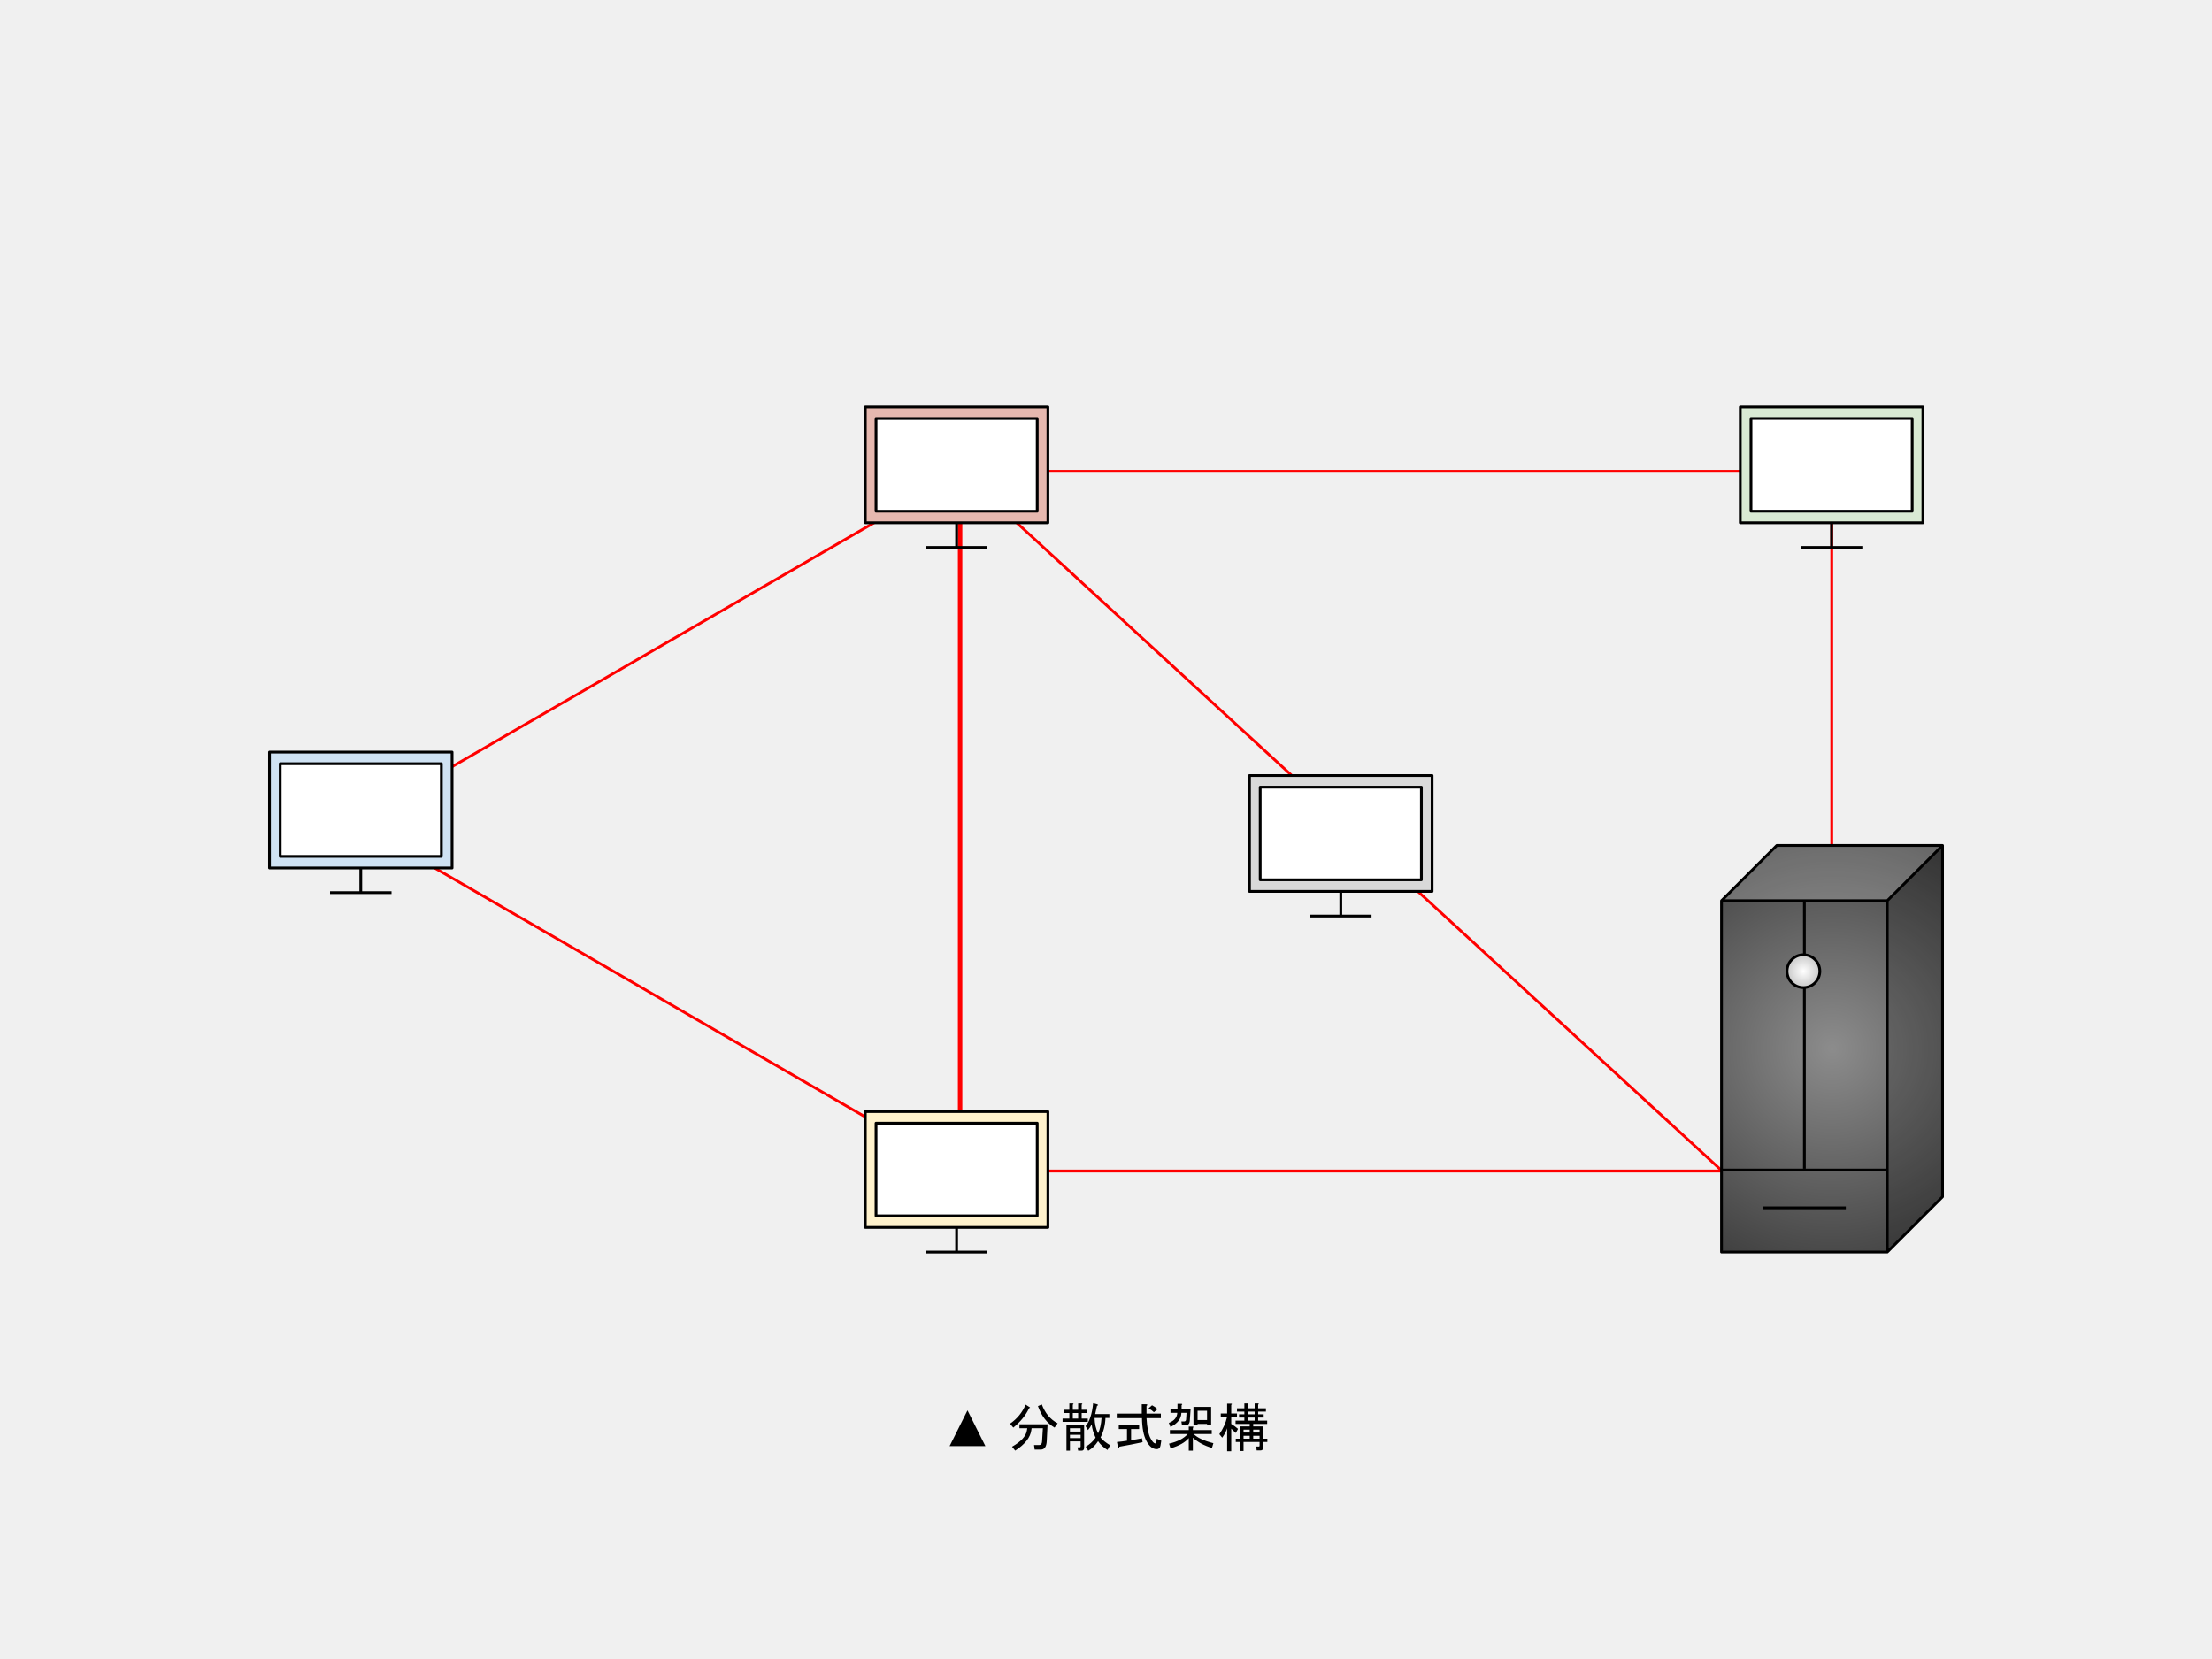
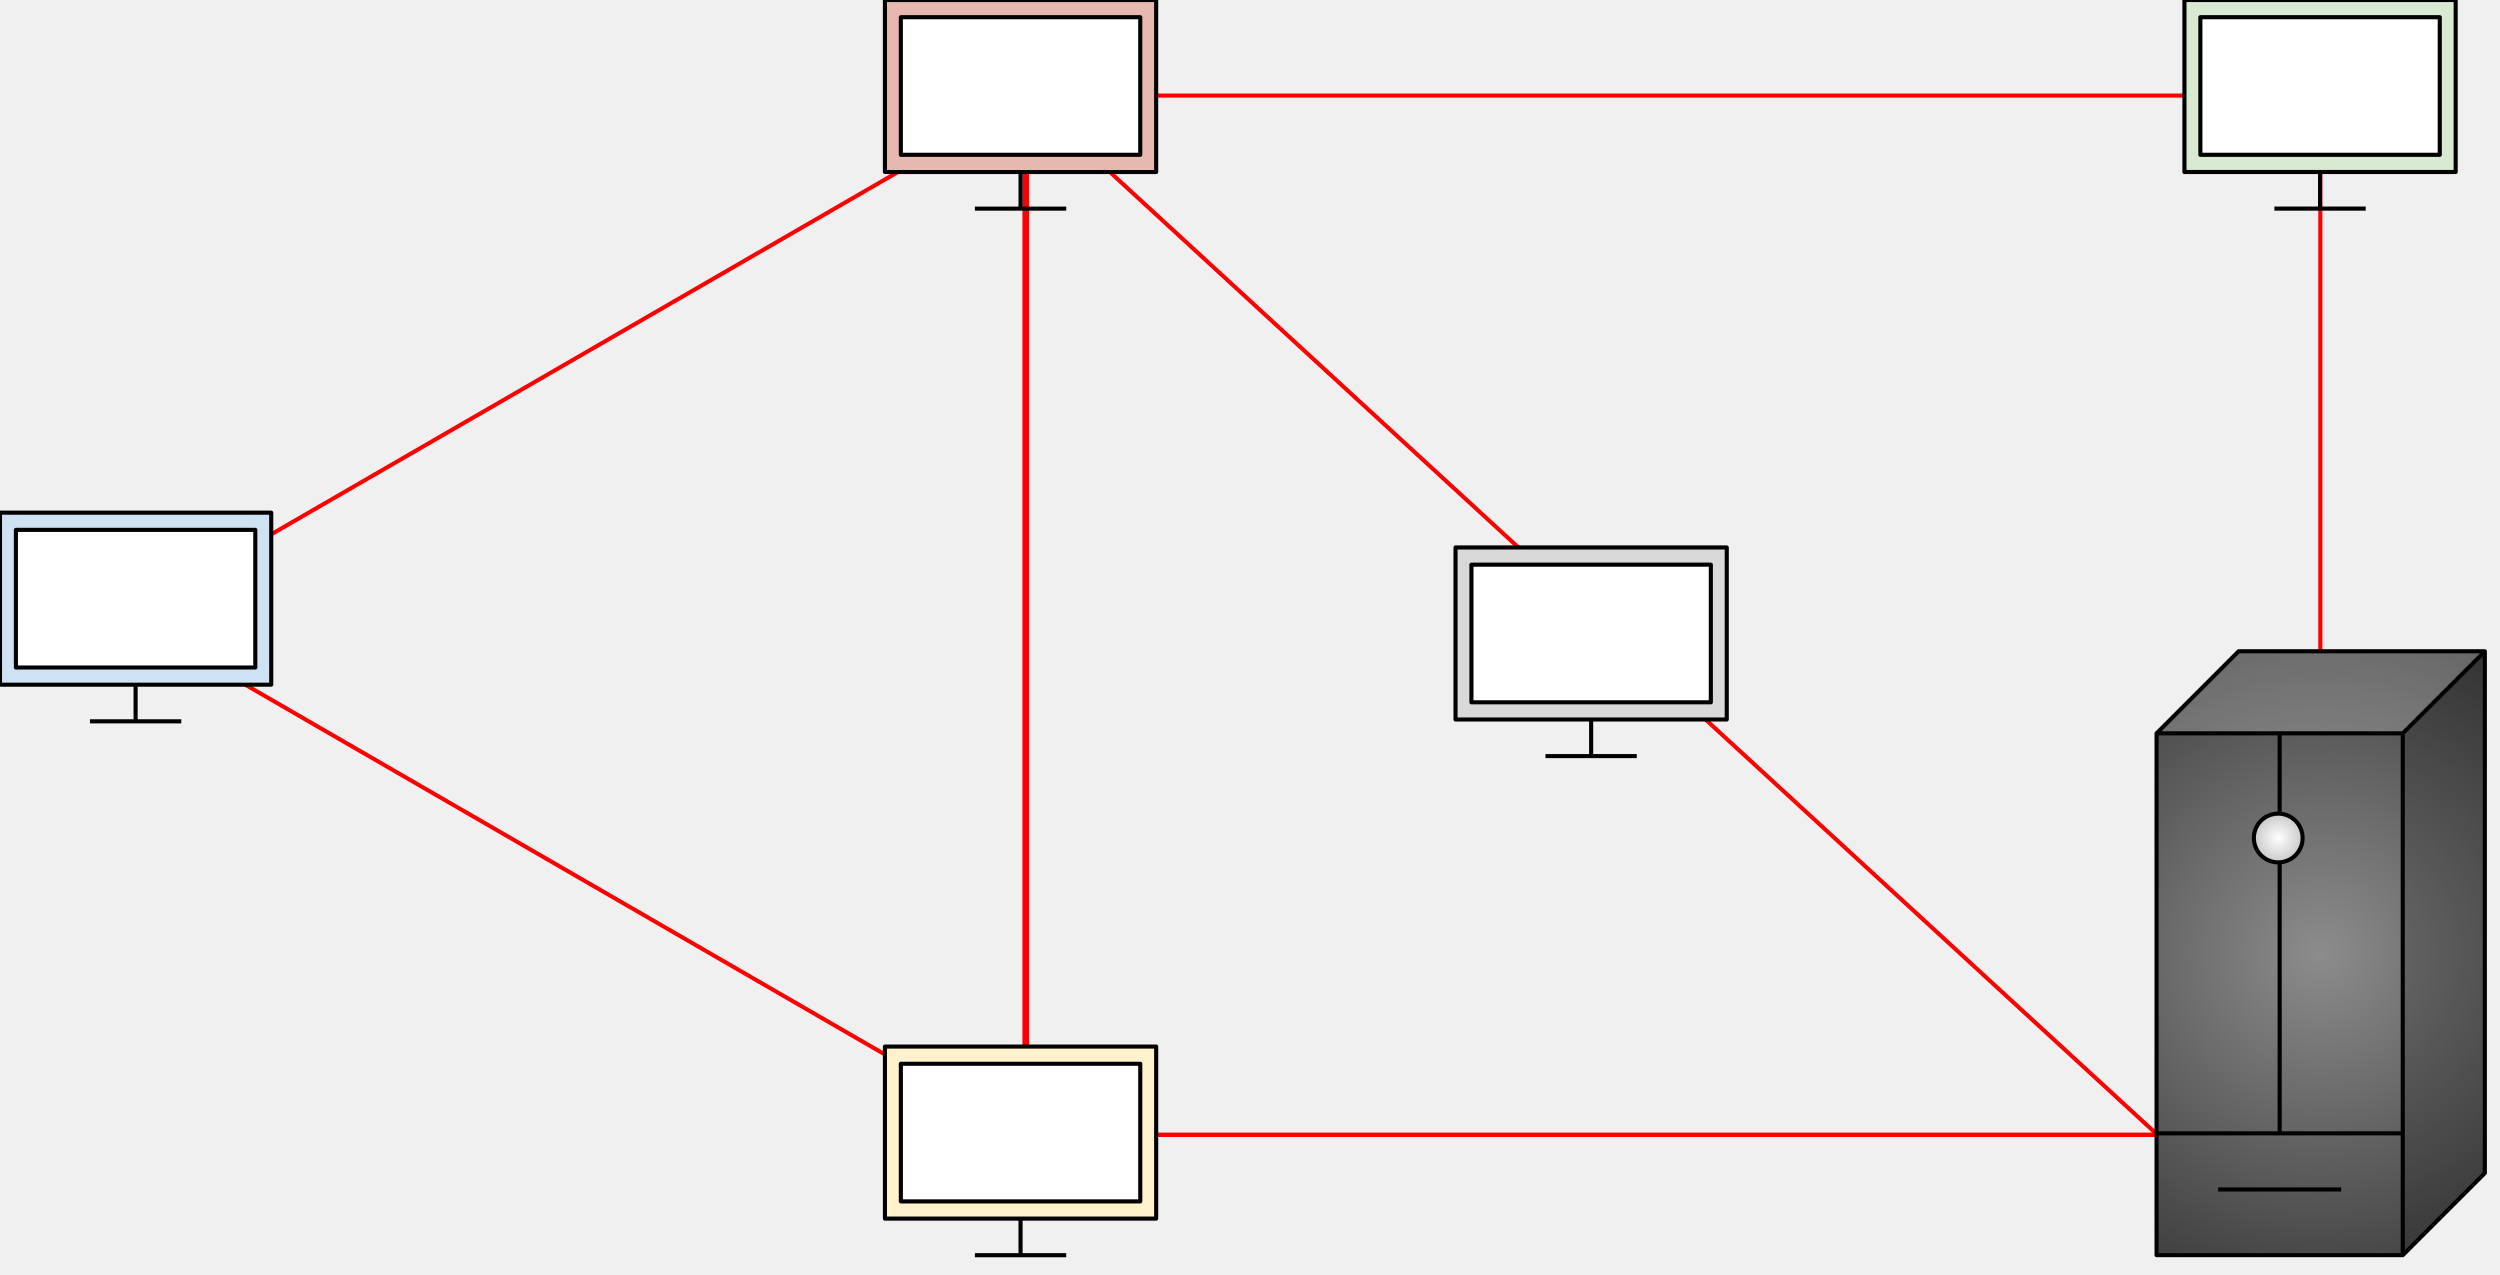
- <svg xmlns="http://www.w3.org/2000/svg" version="1.1" viewBox="0.0 0.0 800.0 600.0" fill="none" stroke="none" stroke-linecap="square" stroke-miterlimit="10">
+ <svg xmlns="http://www.w3.org/2000/svg" version="1.1" viewBox="0.0 0.0 608.78 310.244" fill="none" stroke="none" stroke-linecap="square" stroke-miterlimit="10">
  <clipPath id="p.0">
-     <path d="m0 0l800.0 0l0 600.0l-800.0 0l0 -600.0z" clip-rule="nonzero" />
+     <path d="m0 0l608.78 0l0 310.244l-608.78 0l0 -310.244z" clip-rule="nonzero" />
  </clipPath>
  <g clip-path="url(#p.0)">
-     <path fill="#000000" fill-opacity="0.0" d="m0 0l800.0 0l0 600.0l-800.0 0z" fill-rule="evenodd" />
-     <path fill="#000000" fill-opacity="0.0" d="m220.959 496.08l358.079 0l0 42.016l-358.079 0z" fill-rule="evenodd" />
-     <path fill="#000000" d="m343.44 523l6.469 -12.922l6.469 12.922l-12.938 0z" fill-rule="nonzero" />
-     <path fill="#000000" d="m378.87 515.125l-0.297 6.016q-0.141 3.125 -2.156 3.125l-2.219 0l-0.219 -1.641l1.844 0q0.969 0 1.047 -1.266l0.297 -4.812l-4.078 0l-0.078 0.594q-0.516 4.078 -5.859 7.5l-1.125 -1.422q4.828 -2.75 5.344 -5.781l0.156 -0.891l-2.828 0l0 -1.422l10.172 0zm-6.672 -5.859q-1.781 3.859 -5.719 7.047l-1.188 -1.406q3.859 -2.672 5.641 -6.906l1.406 0.891q0.453 0.297 -0.141 0.375zm9.203 7.047q-4.094 -2.375 -6.016 -7.781l1.406 -0.594q1.781 4.75 5.719 6.828l-1.109 1.547zm19.141 8.094q-2.156 -1.328 -3.406 -3.188q-1.484 2.297 -3.562 3.484l-0.891 -1.484q2.141 -1.266 3.562 -3.266q-1.188 -2.453 -1.422 -4.828q-0.516 1.125 -1.328 2.078l-0.891 -1.406q2.156 -2.453 2.75 -8.312l1.406 0.375q0.812 0.375 0 0.516q-0.219 1.109 -0.672 3.047l5.125 0l0 1.406l-1.406 0q-0.156 3.938 -1.781 7.047q1.109 1.422 3.484 2.828l-0.969 1.703zm-7.125 -10.172l-9.125 0l0 -1.188l2.453 0l0 -2.0l-2.016 0l0 -1.188l2.016 0l0 -2.297l1.188 0q0.594 0.078 0.062 0.438l0 1.859l1.938 0l0 -2.297l1.188 0q0.594 0.078 0.078 0.438l0 1.859l1.922 0l0 1.188l-1.922 0l0 2.0l2.219 0l0 1.188zm-2.891 9.219q0.297 0 0.297 -0.297l0 -1.859l-3.859 0l0 3.344l-1.266 0l0 -9.281l6.391 0l0 8.156q0 1.125 -0.828 1.125l-1.328 0l-0.219 -1.188l0.812 0zm-2.531 -12.406l0 2.0l1.938 0l0 -2.0l-1.938 0zm-1.031 5.5l0 1.188l3.859 0l0 -1.188l-3.859 0zm0 3.562l3.859 0l0 -1.188l-3.859 0l0 1.188zm10.172 -1.719q1.031 -2.141 1.25 -5.562l-2.516 0q0.078 3.188 1.266 5.562zm19.0 1.859q0.953 1.781 1.703 1.781q0.297 0 0.375 -0.438l0.141 -1.266l1.641 0.734l-0.297 1.781q-0.234 1.266 -1.344 1.266q-2.219 0 -3.781 -3.047q-1.484 -2.891 -1.562 -8.156l-9.125 0l0 -1.641l9.047 0l0 -3.406l1.641 0q0.734 0.141 0.078 0.594l0 2.812l5.188 0l0 1.641l-5.188 0q0.297 5.188 1.484 7.344zm-2.906 1.344q-4.156 0.891 -8.375 1.625q-0.156 0.672 -0.531 0.156l-0.359 -1.859q1.844 -0.156 3.625 -0.453l0 -4.219l-2.969 0l0 -1.422l7.359 0l0 1.422l-2.906 0l0 4.0q1.719 -0.219 3.938 -0.672l0.219 1.422zm3.422 -13.359q1.031 0.516 2.0 1.406l-1.328 1.109q-0.75 -0.734 -1.938 -1.406l1.266 -1.109zm11.578 5.859q0.672 0 0.734 -0.672l0.156 -2.453l-1.859 0q-0.078 3.203 -3.938 5.125l-0.594 -1.484q2.906 -1.109 3.047 -3.641l-2.453 0l0 -1.406l2.531 0l0 -1.859l1.406 0q0.594 0.078 0.078 0.453l0 1.406l3.266 0l-0.297 4.234q-0.156 1.703 -1.562 1.703l-1.266 0l-0.219 -1.406l0.969 0zm8.312 1.266l0 -0.375l-3.422 0l0 0.516l-1.484 0l0 -6.672l6.391 0l0 6.531l-1.484 0zm-3.422 -1.781l3.422 0l0 -3.344l-3.422 0l0 3.344zm-1.781 2.375q0.594 0.062 0.078 0.438l0 0.812l6.828 0l0 1.422l-6.531 0q1.938 2.0 7.125 3.328l-0.516 1.719q-4.234 -1.266 -6.906 -3.719l0 4.688l-1.484 0l0 -4.531q-2.0 2.375 -6.609 3.703l-0.516 -1.703q4.609 -1.047 6.75 -3.484l-6.453 0l0 -1.422l6.828 0l0 -1.25l1.406 0zm9.656 2.734q2.078 -3.031 2.75 -6.078l-2.234 0l0 -1.406l2.297 0l0 -3.562l1.422 0q0.594 0.062 0.062 0.438l0 3.125l2.078 0l0 1.406l-2.078 0l0 2.375q1.344 0.812 2.453 1.781l-0.812 1.484q-1.047 -1.047 -1.641 -1.562l0 8.172l-1.484 0l0 -8.312q-0.438 1.547 -1.781 3.406l-1.031 -1.266zm8.75 6.094l-1.25 0l0 -3.266l-1.562 0l0 -1.188l1.562 0l0 -4.453l3.484 0l0 -0.891l-5.125 0l0 -1.188l3.188 0l0 -1.109l-1.922 0l0 -1.188l1.922 0l0 -0.969l-2.672 0l0 -1.188l2.672 0l0 -1.781l1.188 0q0.594 0.078 0.078 0.438l0 1.344l2.453 0l0 -1.781l1.188 0q0.594 0.078 0.078 0.438l0 1.344l2.812 0l0 1.188l-2.812 0l0 0.969l2.0 0l0 1.188l-2.0 0l0 1.109l3.266 0l0 1.188l-5.047 0l0 0.891l3.562 0l0 4.453l1.547 0l0 1.188l-1.547 0l0 2.078q0 0.969 -0.891 0.969l-1.422 0l-0.141 -1.406l0.969 0q0.219 0 0.219 -0.312l0 -1.328l-5.797 0l0 3.266zm1.562 -13.281l2.453 0l0 -0.969l-2.453 0l0 0.969zm0 2.297l2.453 0l0 -1.109l-2.453 0l0 1.109zm1.938 4.297l2.297 0l0 -1.031l-2.297 0l0 1.031zm-3.5 0l2.234 0l0 -1.031l-2.234 0l0 1.031zm0 2.234l2.234 0l0 -1.047l-2.234 0l0 1.047zm3.5 0l2.297 0l0 -1.047l-2.297 0l0 1.047z" fill-rule="nonzero" />
-     <path fill="#000000" fill-opacity="0.0" d="m346.984 170.444l315.496 0l0 253.071l-315.496 0z" fill-rule="evenodd" />
-     <path stroke="#ff0000" stroke-width="1.0" stroke-linejoin="round" stroke-linecap="butt" d="m346.984 170.444l315.496 0l0 253.071l-315.496 0z" fill-rule="evenodd" />
-     <path fill="#000000" fill-opacity="0.0" d="m346.984 423.517l0 -253.512l275.843 253.512z" fill-rule="evenodd" />
-     <path stroke="#ff0000" stroke-width="1.0" stroke-linejoin="round" stroke-linecap="butt" d="m346.984 423.517l0 -253.512l275.843 253.512z" fill-rule="evenodd" />
-     <path fill="#000000" fill-opacity="0.0" d="m347.541 423.955l-218.866 -126.535l218.866 -126.535z" fill-rule="evenodd" />
-     <path stroke="#ff0000" stroke-width="1.0" stroke-linejoin="round" stroke-linecap="butt" d="m347.541 423.955l-218.866 -126.535l218.866 -126.535z" fill-rule="evenodd" />
-     <path fill="#fff2cc" d="m312.95 402.022l66.047 0l0 41.89l-66.047 0z" fill-rule="evenodd" />
-     <path stroke="#000000" stroke-width="1.0" stroke-linejoin="round" stroke-linecap="butt" d="m312.95 402.022l66.047 0l0 41.89l-66.047 0z" fill-rule="evenodd" />
-     <path fill="#ffffff" d="m316.824 406.211l58.299 0l0 33.512l-58.299 0z" fill-rule="evenodd" />
-     <path stroke="#000000" stroke-width="1.0" stroke-linejoin="round" stroke-linecap="butt" d="m316.824 406.211l58.299 0l0 33.512l-58.299 0z" fill-rule="evenodd" />
-     <path fill="#000000" fill-opacity="0.0" d="m345.974 443.912l0 8.913" fill-rule="evenodd" />
-     <path stroke="#000000" stroke-width="1.0" stroke-linejoin="round" stroke-linecap="butt" d="m345.974 443.912l0 8.913" fill-rule="evenodd" />
-     <path fill="#000000" fill-opacity="0.0" d="m334.856 452.825l22.236 0" fill-rule="evenodd" />
-     <path stroke="#000000" stroke-width="1.0" stroke-linejoin="round" stroke-linecap="butt" d="m334.856 452.825l22.236 0" fill-rule="evenodd" />
-     <path fill="#cfe2f3" d="m97.455 272.018l66.047 0l0 41.89l-66.047 0z" fill-rule="evenodd" />
-     <path stroke="#000000" stroke-width="1.0" stroke-linejoin="round" stroke-linecap="butt" d="m97.455 272.018l66.047 0l0 41.89l-66.047 0z" fill-rule="evenodd" />
-     <path fill="#ffffff" d="m101.329 276.207l58.299 0l0 33.512l-58.299 0z" fill-rule="evenodd" />
-     <path stroke="#000000" stroke-width="1.0" stroke-linejoin="round" stroke-linecap="butt" d="m101.329 276.207l58.299 0l0 33.512l-58.299 0z" fill-rule="evenodd" />
-     <path fill="#000000" fill-opacity="0.0" d="m130.479 313.908l0 8.913" fill-rule="evenodd" />
-     <path stroke="#000000" stroke-width="1.0" stroke-linejoin="round" stroke-linecap="butt" d="m130.479 313.908l0 8.913" fill-rule="evenodd" />
-     <path fill="#000000" fill-opacity="0.0" d="m119.361 322.822l22.236 0" fill-rule="evenodd" />
-     <path stroke="#000000" stroke-width="1.0" stroke-linejoin="round" stroke-linecap="butt" d="m119.361 322.822l22.236 0" fill-rule="evenodd" />
-     <path fill="#d9ead3" d="m629.396 147.172l66.047 0l0 41.89l-66.047 0z" fill-rule="evenodd" />
-     <path stroke="#000000" stroke-width="1.0" stroke-linejoin="round" stroke-linecap="butt" d="m629.396 147.172l66.047 0l0 41.89l-66.047 0z" fill-rule="evenodd" />
-     <path fill="#ffffff" d="m633.27 151.361l58.299 0l0 33.512l-58.299 0z" fill-rule="evenodd" />
-     <path stroke="#000000" stroke-width="1.0" stroke-linejoin="round" stroke-linecap="butt" d="m633.27 151.361l58.299 0l0 33.512l-58.299 0z" fill-rule="evenodd" />
-     <path fill="#000000" fill-opacity="0.0" d="m662.42 189.062l0 8.913" fill-rule="evenodd" />
-     <path stroke="#000000" stroke-width="1.0" stroke-linejoin="round" stroke-linecap="butt" d="m662.42 189.062l0 8.913" fill-rule="evenodd" />
-     <path fill="#000000" fill-opacity="0.0" d="m651.302 197.975l22.236 0" fill-rule="evenodd" />
-     <path stroke="#000000" stroke-width="1.0" stroke-linejoin="round" stroke-linecap="butt" d="m651.302 197.975l22.236 0" fill-rule="evenodd" />
+     <path fill="#000000" fill-opacity="0.0" d="m0 0l608.78 0l0 310.244l-608.78 0z" fill-rule="evenodd" />
+     <path fill="#000000" fill-opacity="0.0" d="m249.528 23.27l315.496 0l0 253.071l-315.496 0z" fill-rule="evenodd" />
+     <path stroke="#ff0000" stroke-width="1.0" stroke-linejoin="round" stroke-linecap="butt" d="m249.528 23.27l315.496 0l0 253.071l-315.496 0z" fill-rule="evenodd" />
+     <path fill="#000000" fill-opacity="0.0" d="m249.528 276.344l0 -253.512l275.842 253.512z" fill-rule="evenodd" />
+     <path stroke="#ff0000" stroke-width="1.0" stroke-linejoin="round" stroke-linecap="butt" d="m249.528 276.344l0 -253.512l275.842 253.512z" fill-rule="evenodd" />
+     <path fill="#000000" fill-opacity="0.0" d="m250.084 276.782l-218.866 -126.535l218.866 -126.535z" fill-rule="evenodd" />
+     <path stroke="#ff0000" stroke-width="1.0" stroke-linejoin="round" stroke-linecap="butt" d="m250.084 276.782l-218.866 -126.535l218.866 -126.535z" fill-rule="evenodd" />
+     <path fill="#fff2cc" d="m215.493 254.849l66.047 0l0 41.89l-66.047 0z" fill-rule="evenodd" />
+     <path stroke="#000000" stroke-width="1.0" stroke-linejoin="round" stroke-linecap="butt" d="m215.493 254.849l66.047 0l0 41.89l-66.047 0z" fill-rule="evenodd" />
+     <path fill="#ffffff" d="m219.367 259.038l58.299 0l0 33.512l-58.299 0z" fill-rule="evenodd" />
+     <path stroke="#000000" stroke-width="1.0" stroke-linejoin="round" stroke-linecap="butt" d="m219.367 259.038l58.299 0l0 33.512l-58.299 0z" fill-rule="evenodd" />
+     <path fill="#000000" fill-opacity="0.0" d="m248.517 296.739l0 8.913" fill-rule="evenodd" />
+     <path stroke="#000000" stroke-width="1.0" stroke-linejoin="round" stroke-linecap="butt" d="m248.517 296.739l0 8.913" fill-rule="evenodd" />
+     <path fill="#000000" fill-opacity="0.0" d="m237.399 305.652l22.236 0" fill-rule="evenodd" />
+     <path stroke="#000000" stroke-width="1.0" stroke-linejoin="round" stroke-linecap="butt" d="m237.399 305.652l22.236 0" fill-rule="evenodd" />
+     <path fill="#cfe2f3" d="m-0.001 124.845l66.047 0l0 41.89l-66.047 0z" fill-rule="evenodd" />
+     <path stroke="#000000" stroke-width="1.0" stroke-linejoin="round" stroke-linecap="butt" d="m-0.001 124.845l66.047 0l0 41.89l-66.047 0z" fill-rule="evenodd" />
+     <path fill="#ffffff" d="m3.873 129.034l58.299 0l0 33.512l-58.299 0z" fill-rule="evenodd" />
+     <path stroke="#000000" stroke-width="1.0" stroke-linejoin="round" stroke-linecap="butt" d="m3.873 129.034l58.299 0l0 33.512l-58.299 0z" fill-rule="evenodd" />
+     <path fill="#000000" fill-opacity="0.0" d="m33.022 166.735l0 8.913" fill-rule="evenodd" />
+     <path stroke="#000000" stroke-width="1.0" stroke-linejoin="round" stroke-linecap="butt" d="m33.022 166.735l0 8.913" fill-rule="evenodd" />
+     <path fill="#000000" fill-opacity="0.0" d="m21.904 175.648l22.236 0" fill-rule="evenodd" />
+     <path stroke="#000000" stroke-width="1.0" stroke-linejoin="round" stroke-linecap="butt" d="m21.904 175.648l22.236 0" fill-rule="evenodd" />
+     <path fill="#d9ead3" d="m531.94 -0.001l66.047 0l0 41.89l-66.047 0z" fill-rule="evenodd" />
+     <path stroke="#000000" stroke-width="1.0" stroke-linejoin="round" stroke-linecap="butt" d="m531.94 -0.001l66.047 0l0 41.89l-66.047 0z" fill-rule="evenodd" />
+     <path fill="#ffffff" d="m535.814 4.188l58.299 0l0 33.512l-58.299 0z" fill-rule="evenodd" />
+     <path stroke="#000000" stroke-width="1.0" stroke-linejoin="round" stroke-linecap="butt" d="m535.814 4.188l58.299 0l0 33.512l-58.299 0z" fill-rule="evenodd" />
+     <path fill="#000000" fill-opacity="0.0" d="m564.963 41.888l0 8.913" fill-rule="evenodd" />
+     <path stroke="#000000" stroke-width="1.0" stroke-linejoin="round" stroke-linecap="butt" d="m564.963 41.888l0 8.913" fill-rule="evenodd" />
+     <path fill="#000000" fill-opacity="0.0" d="m553.845 50.802l22.236 0" fill-rule="evenodd" />
+     <path stroke="#000000" stroke-width="1.0" stroke-linejoin="round" stroke-linecap="butt" d="m553.845 50.802l22.236 0" fill-rule="evenodd" />
    <defs>
-       <radialGradient id="p.1" gradientUnits="userSpaceOnUse" gradientTransform="matrix(9.148148 0.0 0.0 9.148148 0.0 0.0)" spreadMethod="pad" cx="72.427" cy="41.461" fx="72.427" fy="41.461" r="9.148">
+       <radialGradient id="p.1" gradientUnits="userSpaceOnUse" gradientTransform="matrix(9.148148 0.0 0.0 9.148148 0.0 0.0)" spreadMethod="pad" cx="61.774" cy="25.374" fx="61.774" fy="25.374" r="9.148">
        <stop offset="0.0" stop-color="#8c8c8c" />
        <stop offset="1.0" stop-color="#404040" />
      </radialGradient>
    </defs>
-     <path fill="url(#p.1)" d="m622.606 325.752l59.953 0l0 127.071l-59.953 0z" fill-rule="evenodd" />
+     <path fill="url(#p.1)" d="m525.15 178.579l59.953 0l0 127.071l-59.953 0z" fill-rule="evenodd" />
    <defs>
-       <radialGradient id="p.2" gradientUnits="userSpaceOnUse" gradientTransform="matrix(9.148148 0.0 0.0 9.148148 0.0 0.0)" spreadMethod="pad" cx="72.427" cy="41.461" fx="72.427" fy="41.461" r="9.148">
+       <radialGradient id="p.2" gradientUnits="userSpaceOnUse" gradientTransform="matrix(9.148148 0.0 0.0 9.148148 0.0 0.0)" spreadMethod="pad" cx="61.774" cy="25.374" fx="61.774" fy="25.374" r="9.148">
        <stop offset="0.0" stop-color="#8c8c8c" />
        <stop offset="1.0" stop-color="#404040" />
      </radialGradient>
    </defs>
-     <path fill="url(#p.2)" d="m682.559 325.752l19.984 -19.984l0 127.071l-19.984 19.984z" fill-rule="evenodd" />
+     <path fill="url(#p.2)" d="m585.102 178.579l19.984 -19.984l0 127.071l-19.984 19.984z" fill-rule="evenodd" />
    <defs>
-       <radialGradient id="p.3" gradientUnits="userSpaceOnUse" gradientTransform="matrix(9.148148 0.0 0.0 9.148148 0.0 0.0)" spreadMethod="pad" cx="72.427" cy="41.461" fx="72.427" fy="41.461" r="9.148">
+       <radialGradient id="p.3" gradientUnits="userSpaceOnUse" gradientTransform="matrix(9.148148 0.0 0.0 9.148148 0.0 0.0)" spreadMethod="pad" cx="61.774" cy="25.374" fx="61.774" fy="25.374" r="9.148">
        <stop offset="0.0" stop-color="#8c8c8c" />
        <stop offset="1.0" stop-color="#404040" />
      </radialGradient>
    </defs>
-     <path fill="url(#p.3)" d="m622.606 325.752l19.984 -19.984l59.953 0l-19.984 19.984z" fill-rule="evenodd" />
-     <path fill="#000000" fill-opacity="0.0" d="m622.606 325.752l19.984 -19.984l59.953 0l0 127.071l-19.984 19.984l-59.953 0zm0 0l59.953 0l19.984 -19.984m-19.984 19.984l0 127.071" fill-rule="evenodd" />
-     <path fill="#000000" fill-opacity="0.2" d="m682.559 325.752l19.984 -19.984l0 127.071l-19.984 19.984z" fill-rule="evenodd" />
-     <path fill="#ffffff" fill-opacity="0.2" d="m622.606 325.752l19.984 -19.984l59.953 0l-19.984 19.984z" fill-rule="evenodd" />
-     <path stroke="#000000" stroke-width="1.0" stroke-linejoin="round" stroke-linecap="butt" d="m622.606 325.752l19.984 -19.984l59.953 0l0 127.071l-19.984 19.984l-59.953 0zm0 0l59.953 0l19.984 -19.984m-19.984 19.984l0 127.071" fill-rule="evenodd" />
-     <path fill="#000000" fill-opacity="0.0" d="m622.297 423.154l59.874 0" fill-rule="evenodd" />
-     <path stroke="#000000" stroke-width="1.0" stroke-linejoin="round" stroke-linecap="butt" d="m622.297 423.154l59.874 0" fill-rule="evenodd" />
-     <path fill="#000000" fill-opacity="0.0" d="m652.583 325.752l0 96.945" fill-rule="evenodd" />
-     <path stroke="#000000" stroke-width="1.0" stroke-linejoin="round" stroke-linecap="butt" d="m652.583 325.752l0 96.945" fill-rule="evenodd" />
-     <path fill="#000000" fill-opacity="0.0" d="m637.606 436.825l29.953 0" fill-rule="evenodd" />
-     <path stroke="#000000" stroke-width="1.0" stroke-linejoin="round" stroke-linecap="butt" d="m637.606 436.825l29.953 0" fill-rule="evenodd" />
+     <path fill="url(#p.3)" d="m525.15 178.579l19.984 -19.984l59.953 0l-19.984 19.984z" fill-rule="evenodd" />
+     <path fill="#000000" fill-opacity="0.0" d="m525.15 178.579l19.984 -19.984l59.953 0l0 127.071l-19.984 19.984l-59.953 0zm0 0l59.953 0l19.984 -19.984m-19.984 19.984l0 127.071" fill-rule="evenodd" />
+     <path fill="#000000" fill-opacity="0.2" d="m585.102 178.579l19.984 -19.984l0 127.071l-19.984 19.984z" fill-rule="evenodd" />
+     <path fill="#ffffff" fill-opacity="0.2" d="m525.15 178.579l19.984 -19.984l59.953 0l-19.984 19.984z" fill-rule="evenodd" />
+     <path stroke="#000000" stroke-width="1.0" stroke-linejoin="round" stroke-linecap="butt" d="m525.15 178.579l19.984 -19.984l59.953 0l0 127.071l-19.984 19.984l-59.953 0zm0 0l59.953 0l19.984 -19.984m-19.984 19.984l0 127.071" fill-rule="evenodd" />
+     <path fill="#000000" fill-opacity="0.0" d="m524.84 275.98l59.874 0" fill-rule="evenodd" />
+     <path stroke="#000000" stroke-width="1.0" stroke-linejoin="round" stroke-linecap="butt" d="m524.84 275.98l59.874 0" fill-rule="evenodd" />
+     <path fill="#000000" fill-opacity="0.0" d="m555.126 178.579l0 96.945" fill-rule="evenodd" />
+     <path stroke="#000000" stroke-width="1.0" stroke-linejoin="round" stroke-linecap="butt" d="m555.126 178.579l0 96.945" fill-rule="evenodd" />
+     <path fill="#000000" fill-opacity="0.0" d="m540.15 289.652l29.953 0" fill-rule="evenodd" />
+     <path stroke="#000000" stroke-width="1.0" stroke-linejoin="round" stroke-linecap="butt" d="m540.15 289.652l29.953 0" fill-rule="evenodd" />
    <defs>
-       <radialGradient id="p.4" gradientUnits="userSpaceOnUse" gradientTransform="matrix(2.897619 0.0 0.0 2.897619 0.0 0.0)" spreadMethod="pad" cx="225.093" cy="121.216" fx="225.093" fy="121.216" r="2.898">
+       <radialGradient id="p.4" gradientUnits="userSpaceOnUse" gradientTransform="matrix(2.897619 0.0 0.0 2.897619 0.0 0.0)" spreadMethod="pad" cx="191.46" cy="70.425" fx="191.46" fy="70.425" r="2.898">
        <stop offset="0.0" stop-color="#ffffff" />
        <stop offset="1.0" stop-color="#b3b3b3" />
      </radialGradient>
    </defs>
-     <path fill="url(#p.4)" d="m646.297 351.238l0 0c0 -3.279 2.658 -5.937 5.937 -5.937l0 0c1.575 0 3.085 0.625 4.198 1.739c1.113 1.113 1.739 2.624 1.739 4.198l0 0c0 3.279 -2.658 5.937 -5.937 5.937l0 0c-3.279 0 -5.937 -2.658 -5.937 -5.937z" fill-rule="evenodd" />
-     <path stroke="#000000" stroke-width="1.0" stroke-linejoin="round" stroke-linecap="butt" d="m646.297 351.238l0 0c0 -3.279 2.658 -5.937 5.937 -5.937l0 0c1.575 0 3.085 0.625 4.198 1.739c1.113 1.113 1.739 2.624 1.739 4.198l0 0c0 3.279 -2.658 5.937 -5.937 5.937l0 0c-3.279 0 -5.937 -2.658 -5.937 -5.937z" fill-rule="evenodd" />
-     <path fill="#e6b8af" d="m312.949 147.173l66.047 0l0 41.89l-66.047 0z" fill-rule="evenodd" />
-     <path stroke="#000000" stroke-width="1.0" stroke-linejoin="round" stroke-linecap="butt" d="m312.949 147.173l66.047 0l0 41.89l-66.047 0z" fill-rule="evenodd" />
-     <path fill="#ffffff" d="m316.823 151.362l58.299 0l0 33.512l-58.299 0z" fill-rule="evenodd" />
-     <path stroke="#000000" stroke-width="1.0" stroke-linejoin="round" stroke-linecap="butt" d="m316.823 151.362l58.299 0l0 33.512l-58.299 0z" fill-rule="evenodd" />
-     <path fill="#000000" fill-opacity="0.0" d="m345.972 189.063l0 8.913" fill-rule="evenodd" />
-     <path stroke="#000000" stroke-width="1.0" stroke-linejoin="round" stroke-linecap="butt" d="m345.972 189.063l0 8.913" fill-rule="evenodd" />
-     <path fill="#000000" fill-opacity="0.0" d="m334.854 197.976l22.236 0" fill-rule="evenodd" />
-     <path stroke="#000000" stroke-width="1.0" stroke-linejoin="round" stroke-linecap="butt" d="m334.854 197.976l22.236 0" fill-rule="evenodd" />
-     <path fill="#d9d9d9" d="m451.894 280.49l66.047 0l0 41.89l-66.047 0z" fill-rule="evenodd" />
-     <path stroke="#000000" stroke-width="1.0" stroke-linejoin="round" stroke-linecap="butt" d="m451.894 280.49l66.047 0l0 41.89l-66.047 0z" fill-rule="evenodd" />
-     <path fill="#ffffff" d="m455.768 284.678l58.299 0l0 33.512l-58.299 0z" fill-rule="evenodd" />
-     <path stroke="#000000" stroke-width="1.0" stroke-linejoin="round" stroke-linecap="butt" d="m455.768 284.678l58.299 0l0 33.512l-58.299 0z" fill-rule="evenodd" />
-     <path fill="#000000" fill-opacity="0.0" d="m484.917 322.379l0 8.913" fill-rule="evenodd" />
-     <path stroke="#000000" stroke-width="1.0" stroke-linejoin="round" stroke-linecap="butt" d="m484.917 322.379l0 8.913" fill-rule="evenodd" />
-     <path fill="#000000" fill-opacity="0.0" d="m473.799 331.293l22.236 0" fill-rule="evenodd" />
-     <path stroke="#000000" stroke-width="1.0" stroke-linejoin="round" stroke-linecap="butt" d="m473.799 331.293l22.236 0" fill-rule="evenodd" />
+     <path fill="url(#p.4)" d="m548.84 204.064l0 0c0 -3.279 2.658 -5.937 5.937 -5.937l0 0c1.575 0 3.085 0.626 4.198 1.739c1.113 1.113 1.739 2.624 1.739 4.198l0 0c0 3.279 -2.658 5.937 -5.937 5.937l0 0c-3.279 0 -5.937 -2.658 -5.937 -5.937z" fill-rule="evenodd" />
+     <path stroke="#000000" stroke-width="1.0" stroke-linejoin="round" stroke-linecap="butt" d="m548.84 204.064l0 0c0 -3.279 2.658 -5.937 5.937 -5.937l0 0c1.575 0 3.085 0.626 4.198 1.739c1.113 1.113 1.739 2.624 1.739 4.198l0 0c0 3.279 -2.658 5.937 -5.937 5.937l0 0c-3.279 0 -5.937 -2.658 -5.937 -5.937z" fill-rule="evenodd" />
+     <path fill="#e6b8af" d="m215.492 0l66.047 0l0 41.89l-66.047 0z" fill-rule="evenodd" />
+     <path stroke="#000000" stroke-width="1.0" stroke-linejoin="round" stroke-linecap="butt" d="m215.492 0l66.047 0l0 41.89l-66.047 0z" fill-rule="evenodd" />
+     <path fill="#ffffff" d="m219.366 4.189l58.299 0l0 33.512l-58.299 0z" fill-rule="evenodd" />
+     <path stroke="#000000" stroke-width="1.0" stroke-linejoin="round" stroke-linecap="butt" d="m219.366 4.189l58.299 0l0 33.512l-58.299 0z" fill-rule="evenodd" />
+     <path fill="#000000" fill-opacity="0.0" d="m248.516 41.89l0 8.913" fill-rule="evenodd" />
+     <path stroke="#000000" stroke-width="1.0" stroke-linejoin="round" stroke-linecap="butt" d="m248.516 41.89l0 8.913" fill-rule="evenodd" />
+     <path fill="#000000" fill-opacity="0.0" d="m237.398 50.803l22.236 0" fill-rule="evenodd" />
+     <path stroke="#000000" stroke-width="1.0" stroke-linejoin="round" stroke-linecap="butt" d="m237.398 50.803l22.236 0" fill-rule="evenodd" />
+     <path fill="#d9d9d9" d="m354.437 133.316l66.047 0l0 41.89l-66.047 0z" fill-rule="evenodd" />
+     <path stroke="#000000" stroke-width="1.0" stroke-linejoin="round" stroke-linecap="butt" d="m354.437 133.316l66.047 0l0 41.89l-66.047 0z" fill-rule="evenodd" />
+     <path fill="#ffffff" d="m358.311 137.505l58.299 0l0 33.512l-58.299 0z" fill-rule="evenodd" />
+     <path stroke="#000000" stroke-width="1.0" stroke-linejoin="round" stroke-linecap="butt" d="m358.311 137.505l58.299 0l0 33.512l-58.299 0z" fill-rule="evenodd" />
+     <path fill="#000000" fill-opacity="0.0" d="m387.461 175.206l0 8.913" fill-rule="evenodd" />
+     <path stroke="#000000" stroke-width="1.0" stroke-linejoin="round" stroke-linecap="butt" d="m387.461 175.206l0 8.913" fill-rule="evenodd" />
+     <path fill="#000000" fill-opacity="0.0" d="m376.343 184.119l22.236 0" fill-rule="evenodd" />
+     <path stroke="#000000" stroke-width="1.0" stroke-linejoin="round" stroke-linecap="butt" d="m376.343 184.119l22.236 0" fill-rule="evenodd" />
  </g>
</svg>
